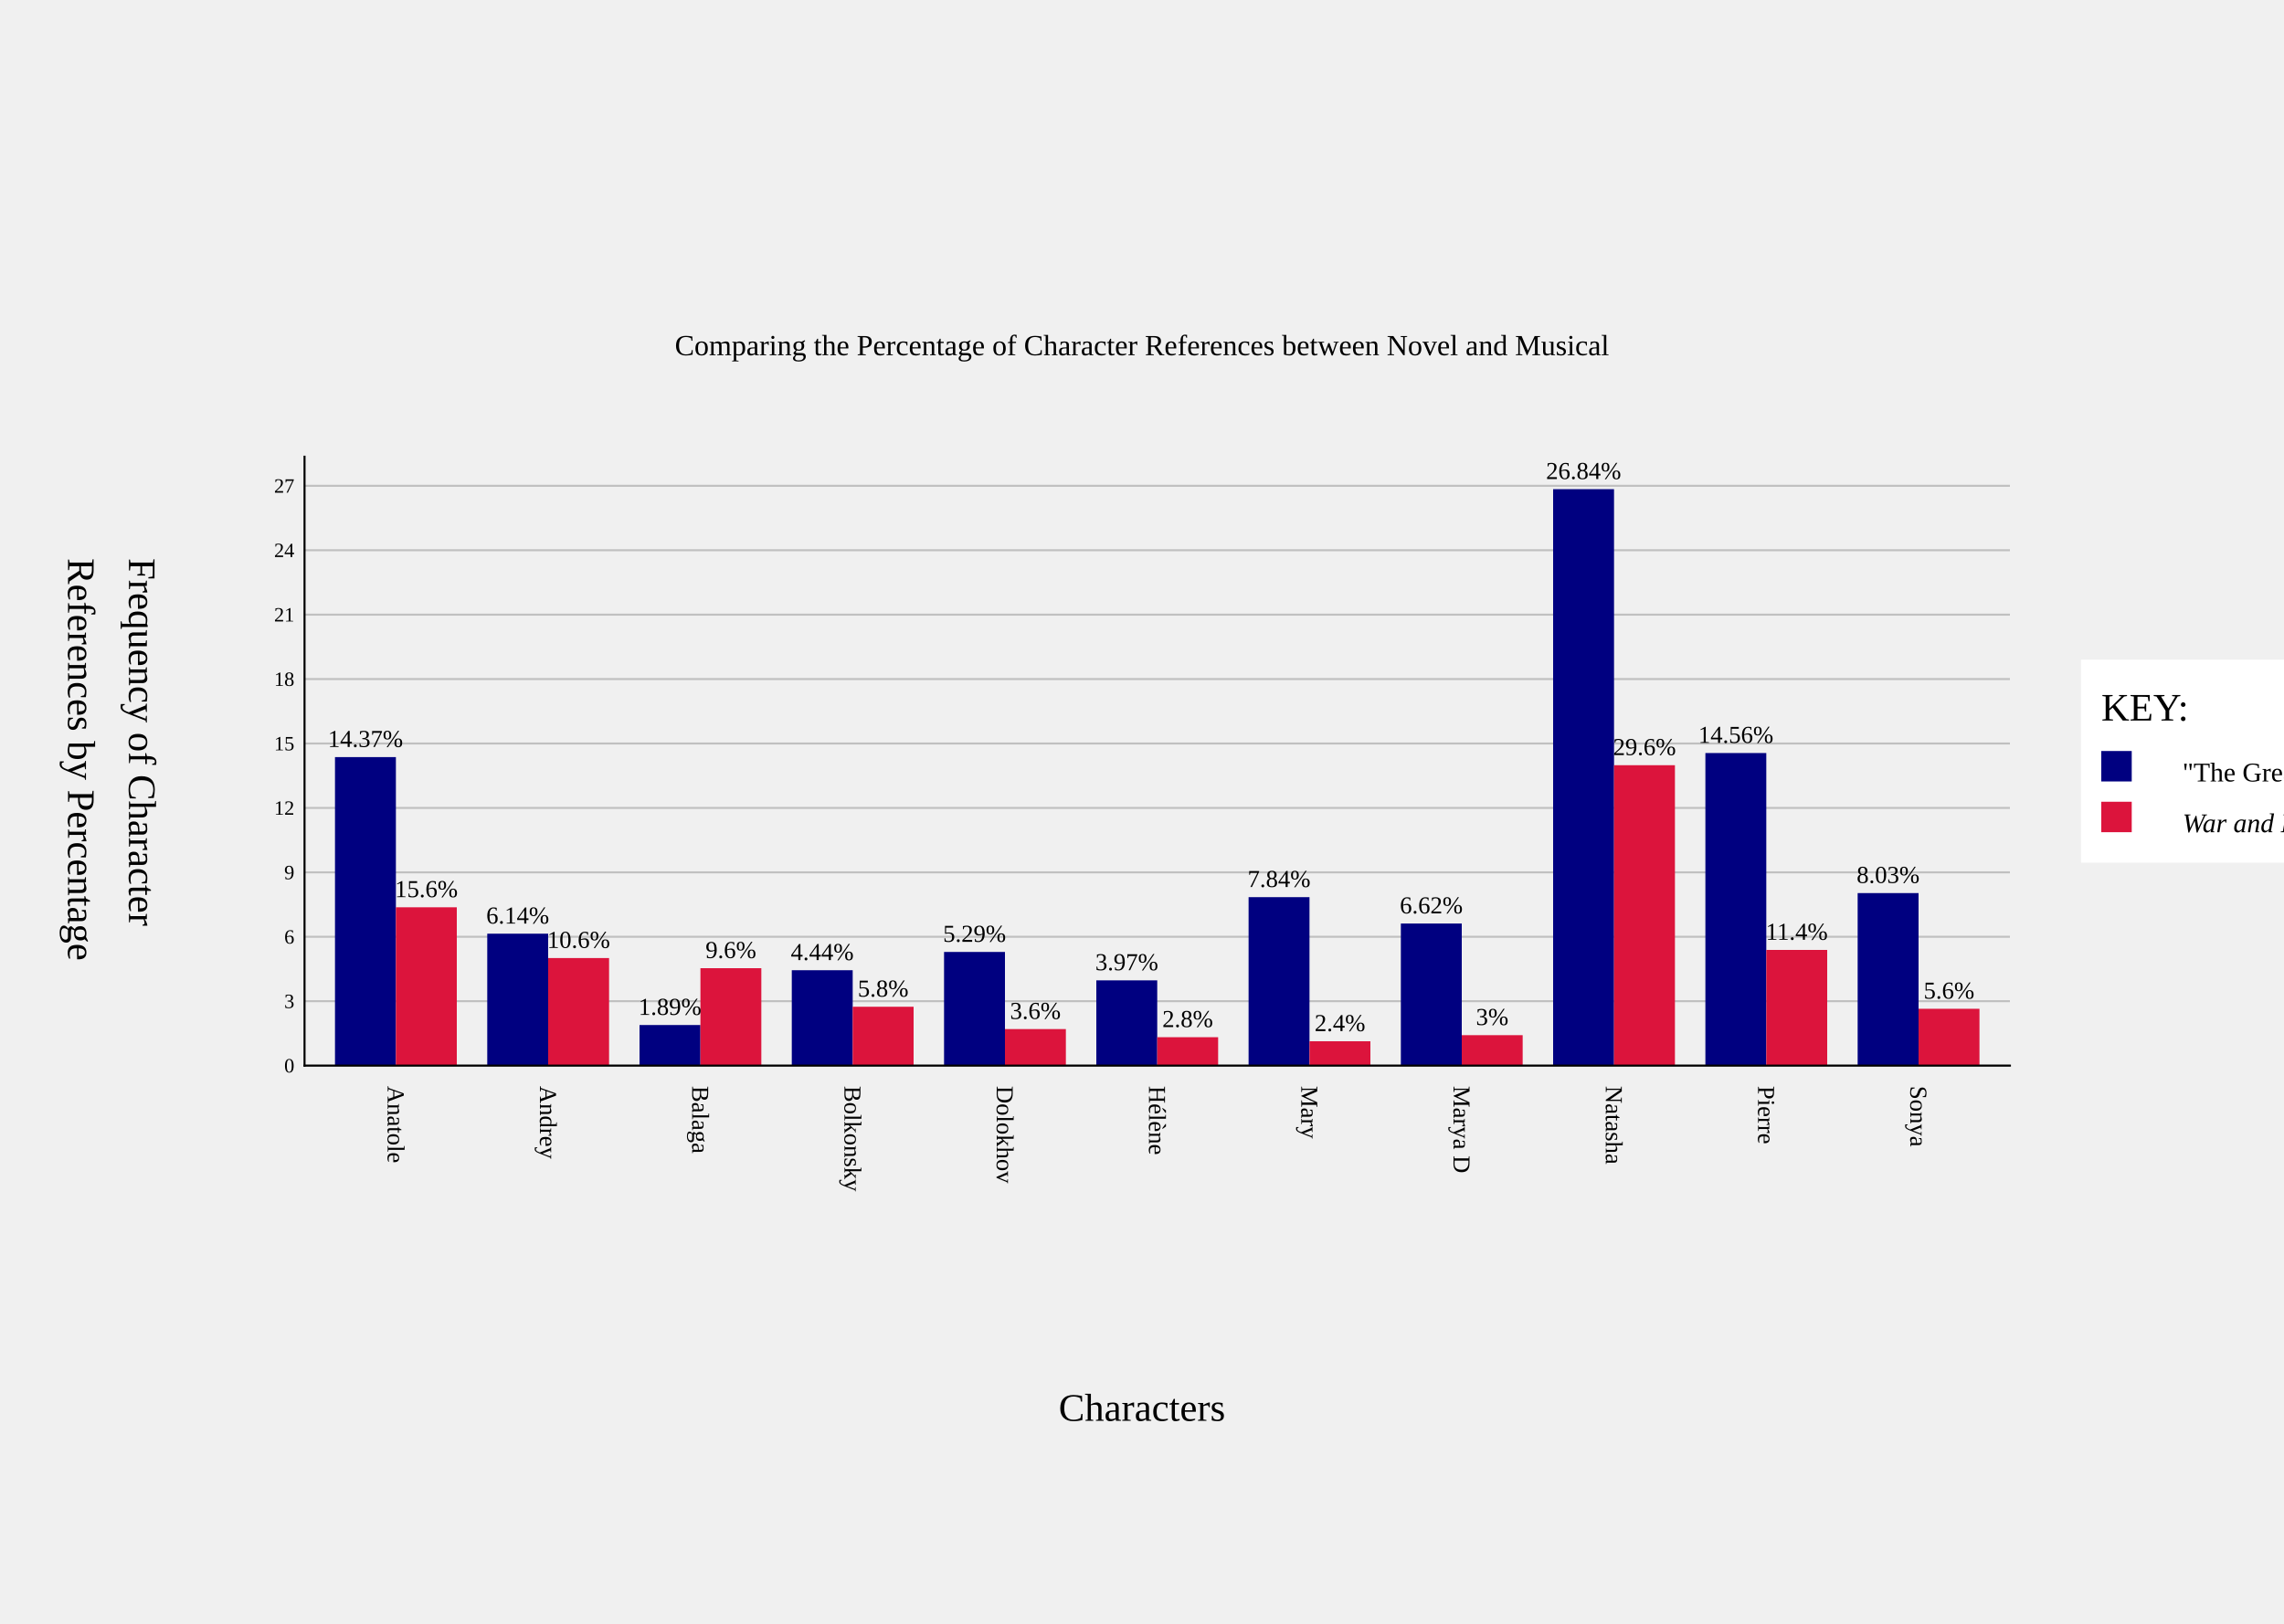
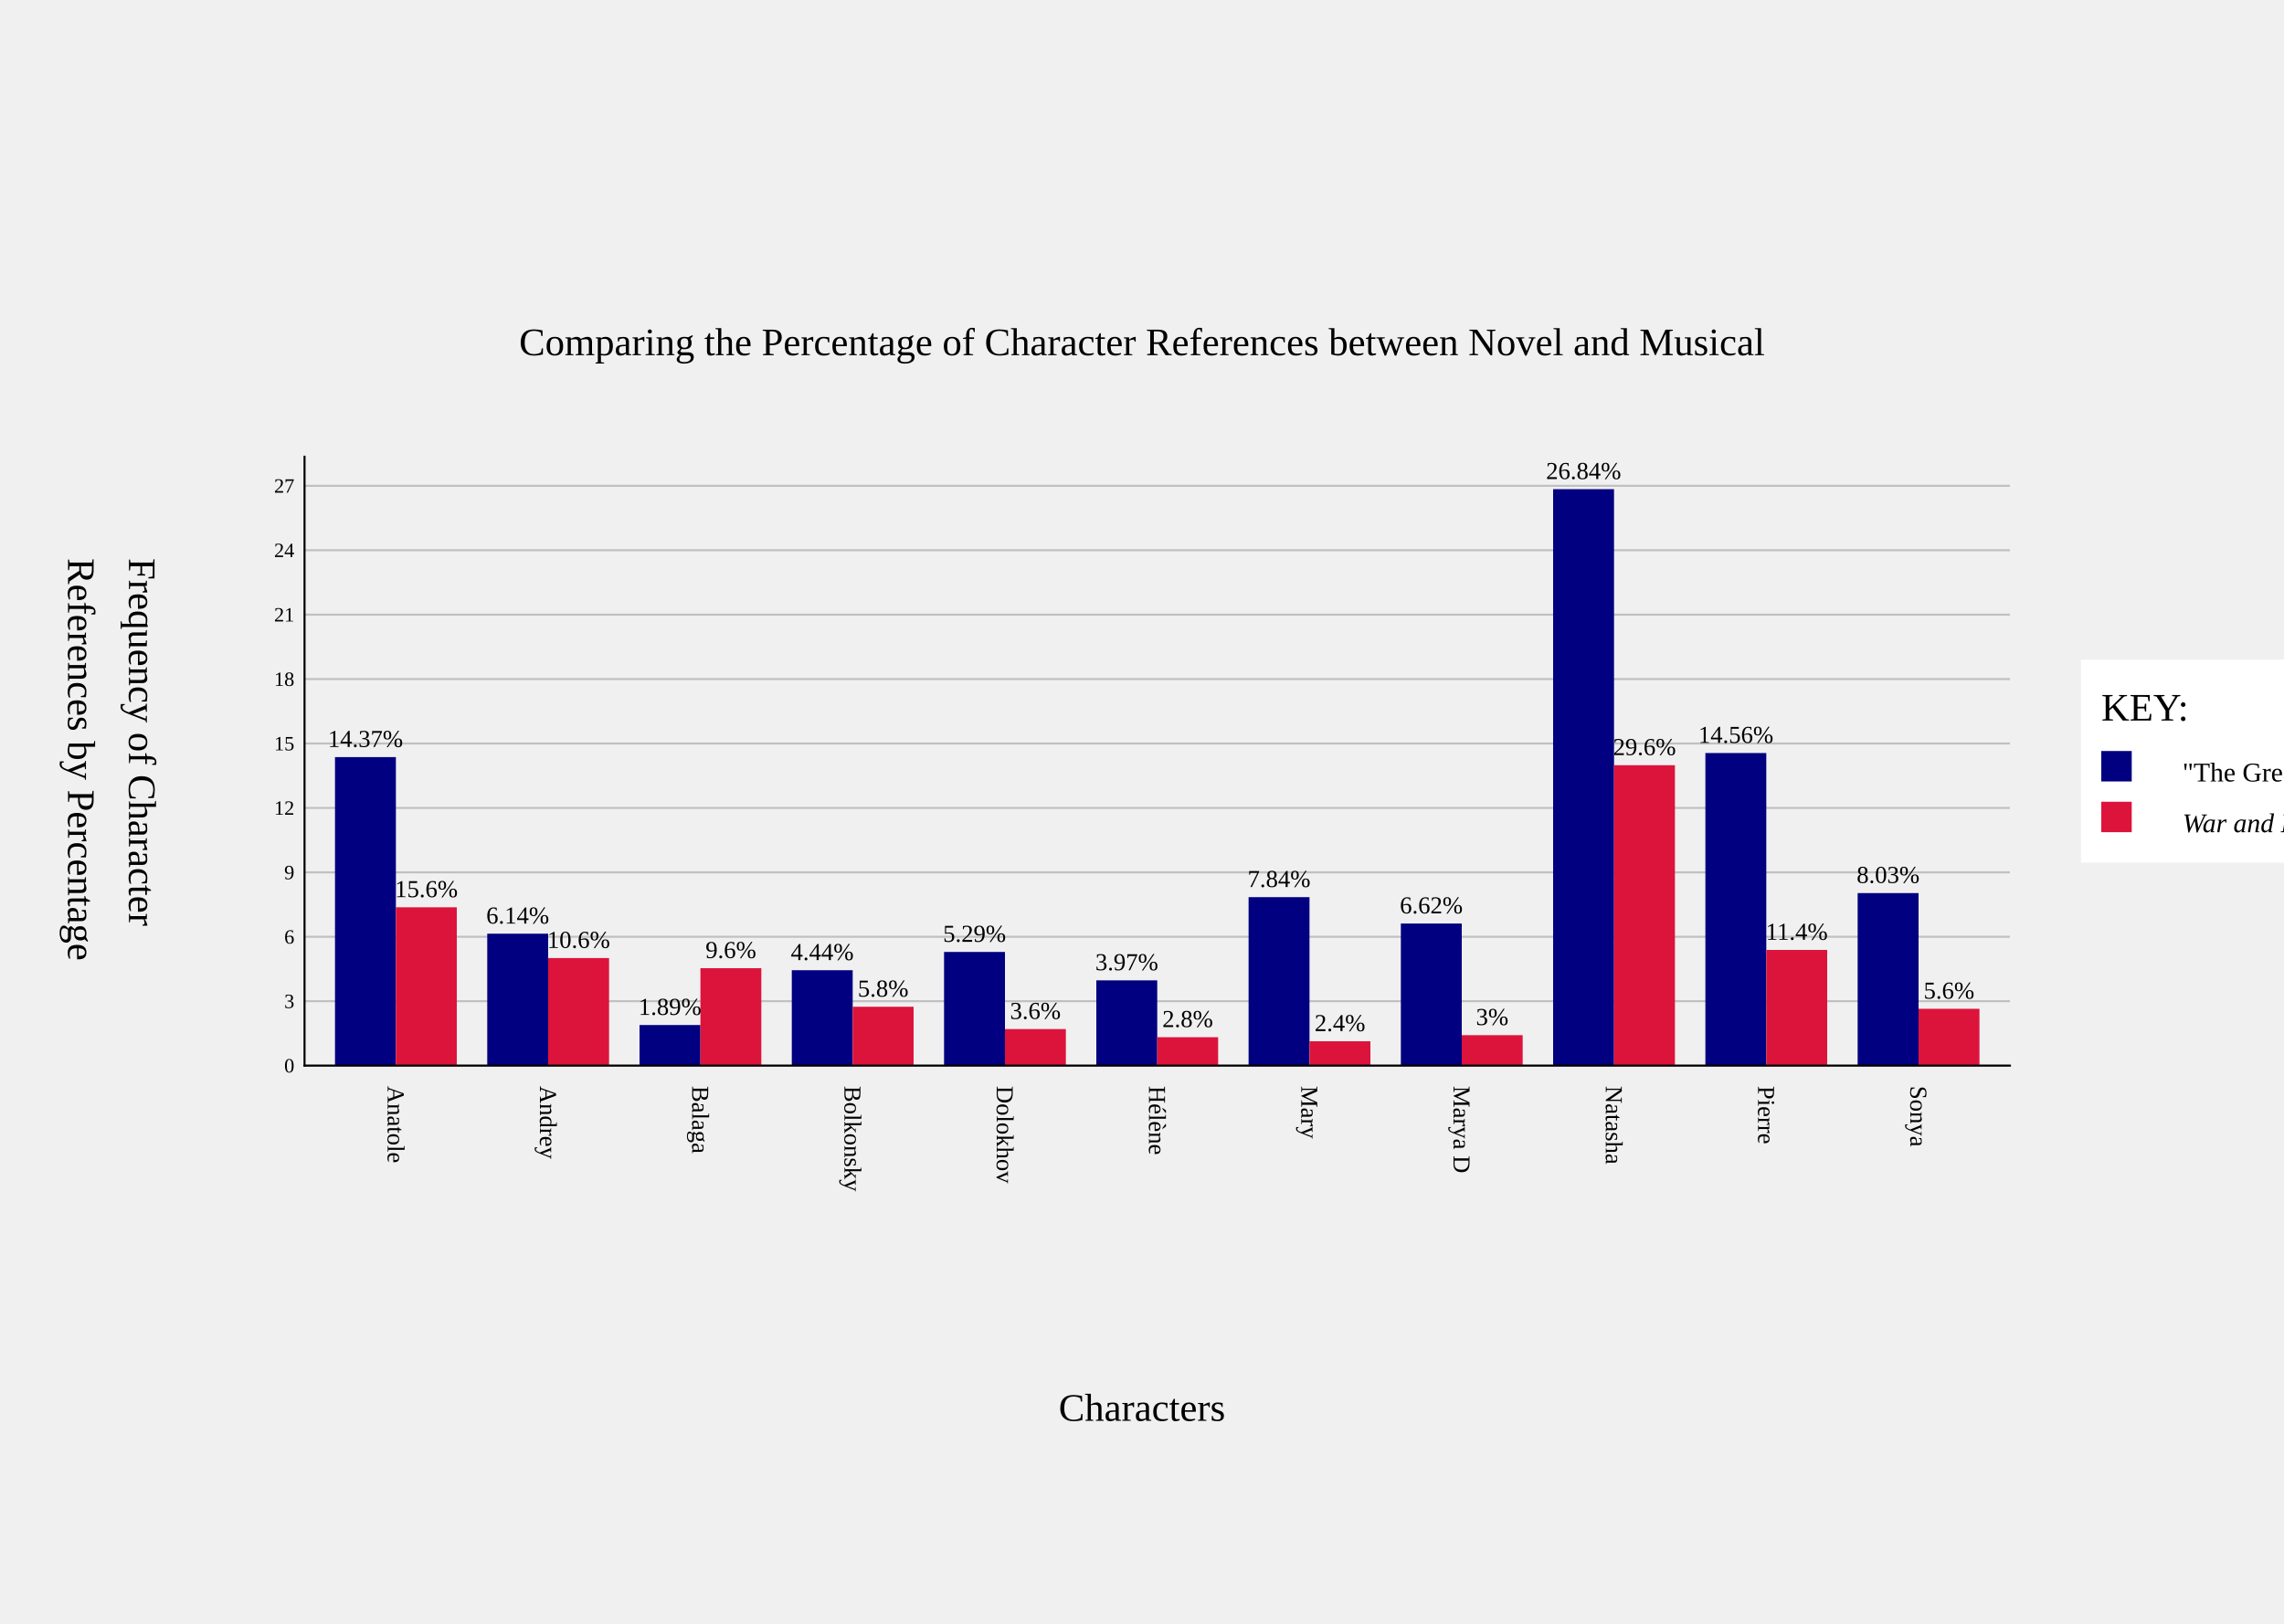
<svg xmlns="http://www.w3.org/2000/svg" viewBox="-150 -525 1125 800" width="100%" style="background-color:#FED69A;">
  <line x1="0" y1="-0" x2="840" y2="-0" stroke="silver" stroke-width="1" />
  <text x="-5" y="-0" text-anchor="end" dominant-baseline="central" font-size="smaller">0</text>
  <line x1="0" y1="-31.74" x2="840" y2="-31.74" stroke="silver" stroke-width="1" />
  <text x="-5" y="-31.74" text-anchor="end" dominant-baseline="central" font-size="smaller">3</text>
  <line x1="0" y1="-63.48" x2="840" y2="-63.48" stroke="silver" stroke-width="1" />
  <text x="-5" y="-63.48" text-anchor="end" dominant-baseline="central" font-size="smaller">6</text>
  <line x1="0" y1="-95.22" x2="840" y2="-95.22" stroke="silver" stroke-width="1" />
  <text x="-5" y="-95.22" text-anchor="end" dominant-baseline="central" font-size="smaller">9</text>
  <line x1="0" y1="-126.96" x2="840" y2="-126.96" stroke="silver" stroke-width="1" />
  <text x="-5" y="-126.96" text-anchor="end" dominant-baseline="central" font-size="smaller">12</text>
  <line x1="0" y1="-158.7" x2="840" y2="-158.7" stroke="silver" stroke-width="1" />
  <text x="-5" y="-158.7" text-anchor="end" dominant-baseline="central" font-size="smaller">15</text>
  <line x1="0" y1="-190.44" x2="840" y2="-190.44" stroke="silver" stroke-width="1" />
  <text x="-5" y="-190.44" text-anchor="end" dominant-baseline="central" font-size="smaller">18</text>
  <line x1="0" y1="-222.18" x2="840" y2="-222.18" stroke="silver" stroke-width="1" />
  <text x="-5" y="-222.18" text-anchor="end" dominant-baseline="central" font-size="smaller">21</text>
  <line x1="0" y1="-253.92" x2="840" y2="-253.92" stroke="silver" stroke-width="1" />
  <text x="-5" y="-253.92" text-anchor="end" dominant-baseline="central" font-size="smaller">24</text>
  <line x1="0" y1="-285.66" x2="840" y2="-285.66" stroke="silver" stroke-width="1" />
  <text x="-5" y="-285.66" text-anchor="end" dominant-baseline="central" font-size="smaller">27</text>
  <rect x="15" y="-152" width="30" height="152" fill="navy" />
  <text x="45" y="10" writing-mode="tb">Anatole</text>
  <rect x="45" y="-78" width="30" height="78" fill="crimson" />
  <text x="30" y="-157" text-anchor="middle" font-size="12">14.37% </text>
  <text x="60" y="-83" text-anchor="middle" font-size="12">15.6% </text>
  <rect x="90" y="-65" width="30" height="65" fill="navy" />
  <text x="120" y="10" writing-mode="tb">Andrey</text>
  <rect x="120" y="-53" width="30" height="53" fill="crimson" />
  <text x="105" y="-70" text-anchor="middle" font-size="12">6.14% </text>
  <text x="135" y="-58" text-anchor="middle" font-size="12">10.6% </text>
  <rect x="165" y="-20" width="30" height="20" fill="navy" />
  <text x="195" y="10" writing-mode="tb">Balaga</text>
  <rect x="195" y="-48" width="30" height="48" fill="crimson" />
  <text x="180" y="-25" text-anchor="middle" font-size="12">1.89% </text>
  <text x="210" y="-53" text-anchor="middle" font-size="12">9.6% </text>
  <rect x="240" y="-47" width="30" height="47" fill="navy" />
  <text x="270" y="10" writing-mode="tb">Bolkonsky</text>
  <rect x="270" y="-29" width="30" height="29" fill="crimson" />
  <text x="255" y="-52" text-anchor="middle" font-size="12">4.44% </text>
  <text x="285" y="-34" text-anchor="middle" font-size="12">5.8% </text>
  <rect x="315" y="-56" width="30" height="56" fill="navy" />
  <text x="345" y="10" writing-mode="tb">Dolokhov</text>
  <rect x="345" y="-18" width="30" height="18" fill="crimson" />
  <text x="330" y="-61" text-anchor="middle" font-size="12">5.29% </text>
  <text x="360" y="-23" text-anchor="middle" font-size="12">3.6% </text>
  <rect x="390" y="-42" width="30" height="42" fill="navy" />
  <text x="420" y="10" writing-mode="tb">Hélène</text>
  <rect x="420" y="-14" width="30" height="14" fill="crimson" />
  <text x="405" y="-47" text-anchor="middle" font-size="12">3.97% </text>
  <text x="435" y="-19" text-anchor="middle" font-size="12">2.8% </text>
  <rect x="465" y="-83" width="30" height="83" fill="navy" />
  <text x="495" y="10" writing-mode="tb">Mary</text>
  <rect x="495" y="-12" width="30" height="12" fill="crimson" />
  <text x="480" y="-88" text-anchor="middle" font-size="12">7.84% </text>
  <text x="510" y="-17" text-anchor="middle" font-size="12">2.4% </text>
  <rect x="540" y="-70" width="30" height="70" fill="navy" />
  <text x="570" y="10" writing-mode="tb">Marya D</text>
  <rect x="570" y="-15" width="30" height="15" fill="crimson" />
  <text x="555" y="-75" text-anchor="middle" font-size="12">6.62% </text>
  <text x="585" y="-20" text-anchor="middle" font-size="12">3% </text>
  <rect x="615" y="-284" width="30" height="284" fill="navy" />
  <text x="645" y="10" writing-mode="tb">Natasha</text>
  <rect x="645" y="-148" width="30" height="148" fill="crimson" />
  <text x="630" y="-289" text-anchor="middle" font-size="12">26.84% </text>
  <text x="660" y="-153" text-anchor="middle" font-size="12">29.6% </text>
  <rect x="690" y="-154" width="30" height="154" fill="navy" />
  <text x="720" y="10" writing-mode="tb">Pierre</text>
  <rect x="720" y="-57" width="30" height="57" fill="crimson" />
  <text x="705" y="-159" text-anchor="middle" font-size="12">14.56% </text>
  <text x="735" y="-62" text-anchor="middle" font-size="12">11.4% </text>
  <rect x="765" y="-85" width="30" height="85" fill="navy" />
  <text x="795" y="10" writing-mode="tb">Sonya</text>
  <rect x="795" y="-28" width="30" height="28" fill="crimson" />
  <text x="780" y="-90" text-anchor="middle" font-size="12">8.03% </text>
  <text x="810" y="-33" text-anchor="middle" font-size="12">5.6% </text>
  <line x1="0" y1="0" x2="840" y2="0" stroke="black" stroke-linecap="square" />
  <line x1="0" y1="0" x2="0" y2="-300" stroke="black" stroke-linecap="square" />
  <text x="412.5" y="175" text-anchor="middle" font-size="large">Characters</text>
  <text x="-80" y="-250" writing-mode="tb" text-anchor="-end" font-size="large">
    <tspan>Frequency of Character</tspan>
  </text>
  <text x="-110" y="-250" writing-mode="tb" text-anchor="-end" font-size="large">
    <tspan>References by Percentage</tspan>
  </text>
-   <text x="412.5" y="-350" text-anchor="middle" font-size="larger">Comparing the Percentage of Character References between Novel and Musical</text>
+   <text x="412.5" y="-350" text-anchor="middle" font-size="large">Comparing the Percentage of Character References between Novel and Musical</text>
  <rect x="875" y="-200" width="300" height="100" fill="white" />
  <text x="885" y="-170" font-size="large">
    <tspan>KEY:</tspan>
  </text>
  <text x="925" y="-140" text-anchor="-end" font-size="small">
    <tspan>"The Great Comet"</tspan>
  </text>
  <text x="925" y="-115" text-anchor="-end" font-size="small" font-style="italic">
    <tspan>War and Peace</tspan>
  </text>
  <rect x="885" y="-130" width="15" height="15" fill="crimson" />
  <rect x="885" y="-155" width="15" height="15" fill="navy" />
</svg>
